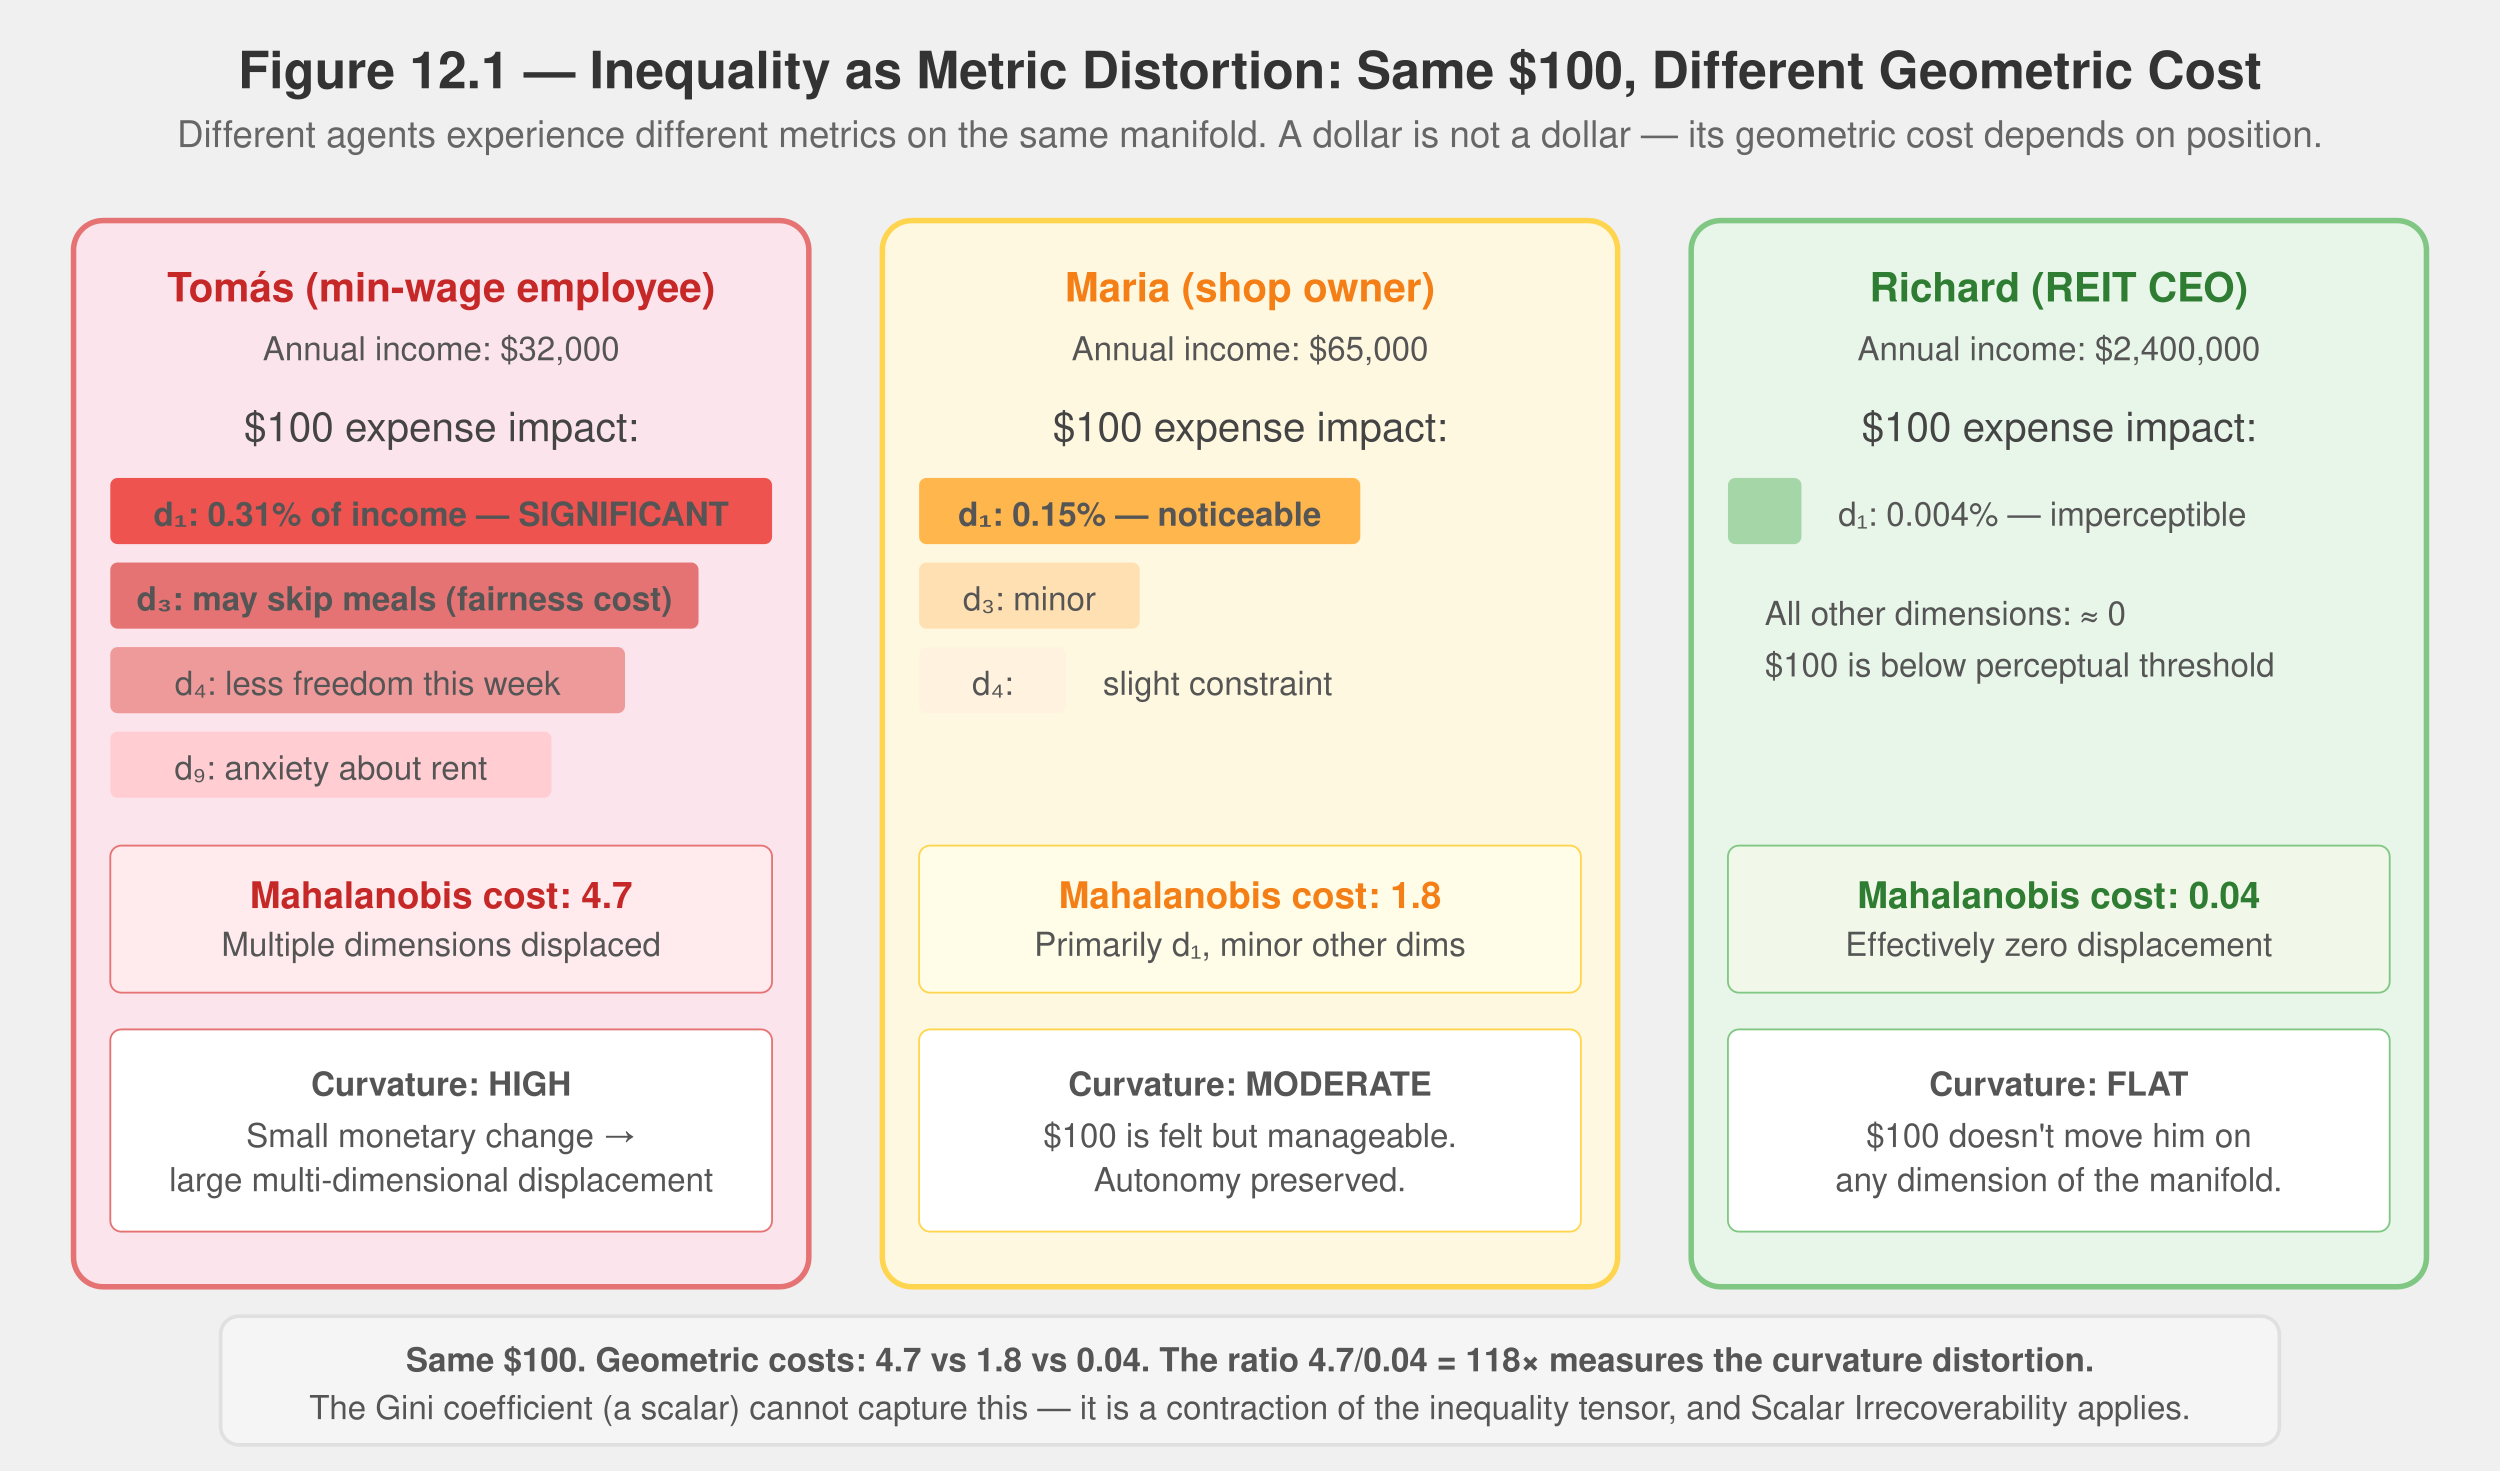
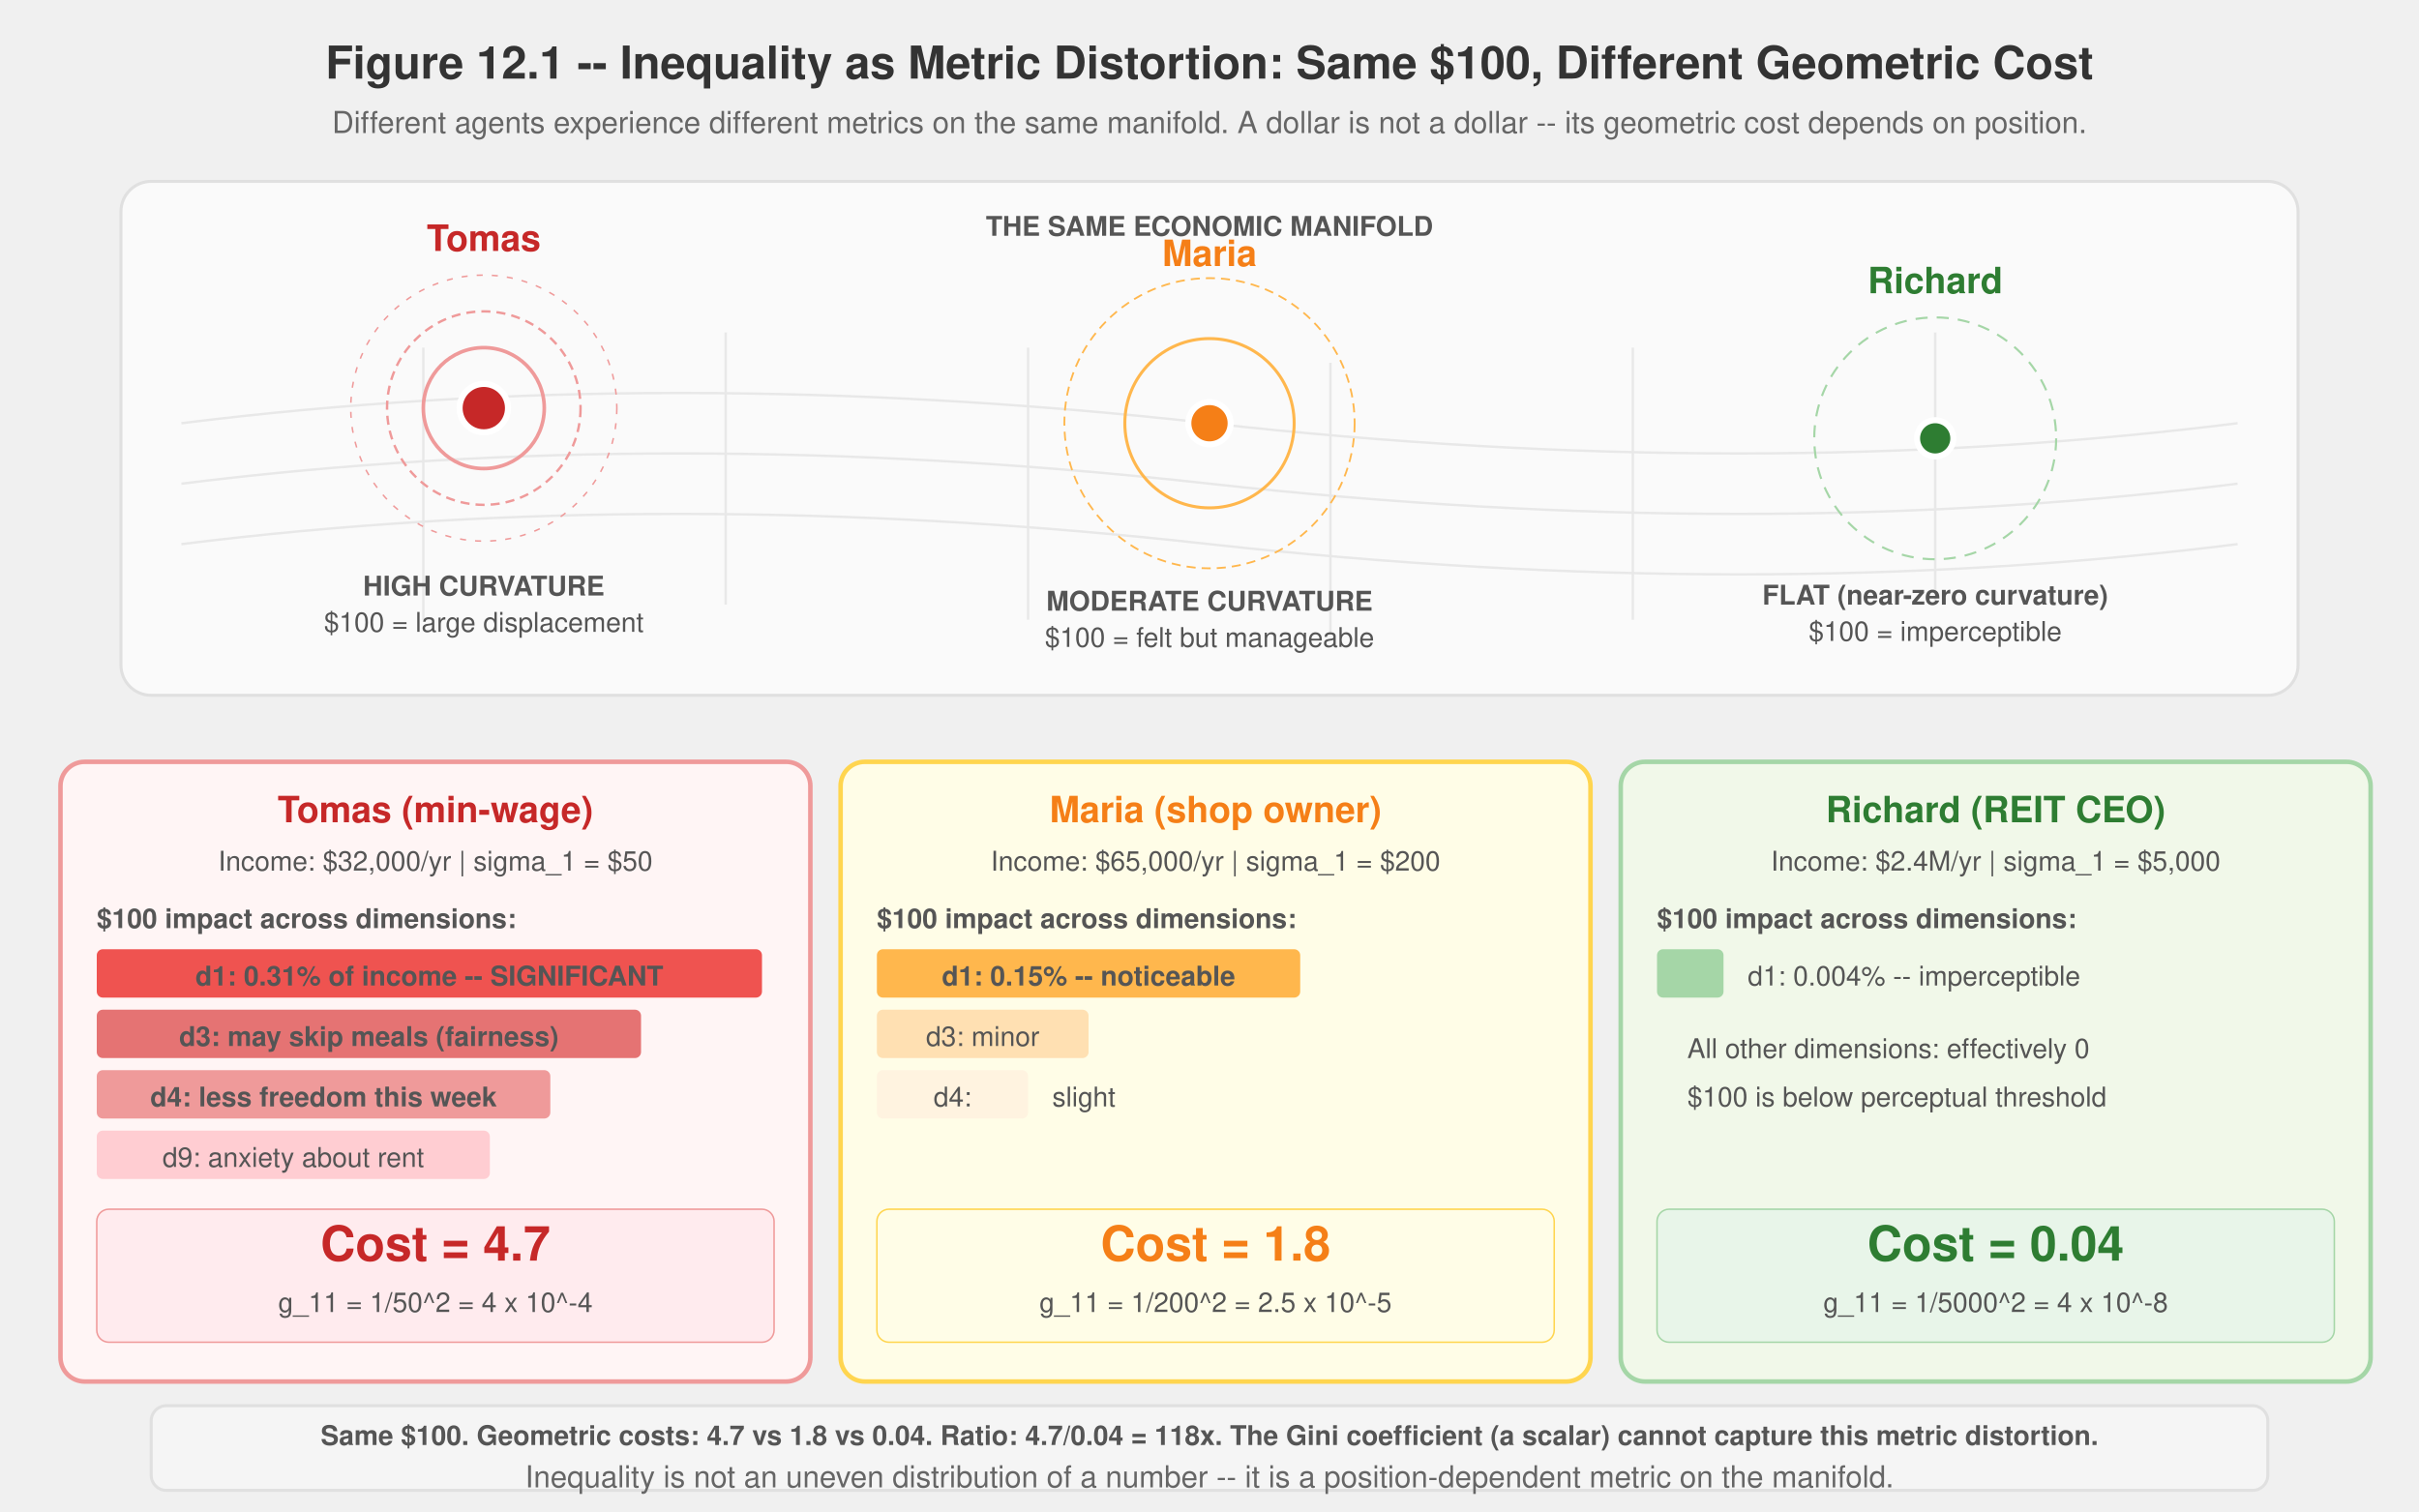
- <svg xmlns="http://www.w3.org/2000/svg" viewBox="0 0 680 400" font-family="'Helvetica Neue', Helvetica, Arial, sans-serif">
+ <svg xmlns="http://www.w3.org/2000/svg" viewBox="0 0 800 500" font-family="'Helvetica Neue', Helvetica, Arial, sans-serif">
  <defs>
    <style>
-       .title { font-size: 14px; font-weight: 600; fill: #333; }
+       .title { font-size: 15px; font-weight: 600; fill: #333; }
      .subtitle { font-size: 10px; fill: #666; }
      .label { font-size: 11px; fill: #444; font-weight: 500; }
      .small { font-size: 9px; fill: #555; }
-       .agent { font-size: 11px; font-weight: 700; }
-       .value { font-size: 10px; font-weight: 600; }
+       .agent { font-size: 12px; font-weight: 700; }
+       .value { font-size: 11px; font-weight: 600; }
+       .metric-val { font-size: 16px; font-weight: 700; }
    </style>
+     <linearGradient id="poor-curve" x1="0%" y1="0%" x2="100%" y2="100%">
+       <stop offset="0%" style="stop-color:#ffcdd2;stop-opacity:0.4" />
+       <stop offset="100%" style="stop-color:#ef9a9a;stop-opacity:0.2" />
+     </linearGradient>
+     <linearGradient id="rich-curve" x1="0%" y1="0%" x2="100%" y2="100%">
+       <stop offset="0%" style="stop-color:#c8e6c9;stop-opacity:0.3" />
+       <stop offset="100%" style="stop-color:#a5d6a7;stop-opacity:0.1" />
+     </linearGradient>
  </defs>
-   <text x="340" y="24" text-anchor="middle" class="title">Figure 12.1 — Inequality as Metric Distortion: Same $100, Different Geometric Cost</text>
-   <text x="340" y="40" text-anchor="middle" class="subtitle">Different agents experience different metrics on the same manifold. A dollar is not a dollar — its geometric cost depends on position.</text>
-   <g transform="translate(20, 60)">
-     <rect x="0" y="0" width="200" height="290" fill="#fce4ec" stroke="#e57373" stroke-width="1.5" rx="8" />
-     <text x="100" y="22" text-anchor="middle" class="agent" fill="#c62828">Tomás (min-wage employee)</text>
-     <text x="100" y="38" text-anchor="middle" class="small" fill="#c62828">Annual income: $32,000</text>
-     <text x="100" y="60" text-anchor="middle" class="label">$100 expense impact:</text>
-     <rect x="10" y="70" width="180" height="18" fill="#ef5350" rx="2" />
-     <text x="100" y="83" text-anchor="middle" class="small" fill="#fff" font-weight="600">d₁: 0.31% of income — SIGNIFICANT</text>
-     <rect x="10" y="93" width="160" height="18" fill="#e57373" rx="2" />
-     <text x="90" y="106" text-anchor="middle" class="small" fill="#fff" font-weight="600">d₃: may skip meals (fairness cost)</text>
-     <rect x="10" y="116" width="140" height="18" fill="#ef9a9a" rx="2" />
-     <text x="80" y="129" text-anchor="middle" class="small" fill="#c62828">d₄: less freedom this week</text>
-     <rect x="10" y="139" width="120" height="18" fill="#ffcdd2" rx="2" />
-     <text x="70" y="152" text-anchor="middle" class="small" fill="#c62828">d₉: anxiety about rent</text>
-     <rect x="10" y="170" width="180" height="40" fill="#ffebee" stroke="#e57373" stroke-width="0.5" rx="3" />
-     <text x="100" y="187" text-anchor="middle" class="value" fill="#c62828">Mahalanobis cost: 4.7</text>
-     <text x="100" y="200" text-anchor="middle" class="small" fill="#c62828">Multiple dimensions displaced</text>
-     <rect x="10" y="220" width="180" height="55" fill="#fff" stroke="#e57373" stroke-width="0.5" rx="3" />
-     <text x="100" y="238" text-anchor="middle" class="small" fill="#c62828" font-weight="600">Curvature: HIGH</text>
-     <text x="100" y="252" text-anchor="middle" class="small">Small monetary change →</text>
-     <text x="100" y="264" text-anchor="middle" class="small">large multi-dimensional displacement</text>
+   <text x="400" y="26" text-anchor="middle" class="title">Figure 12.1 -- Inequality as Metric Distortion: Same $100, Different Geometric Cost</text>
+   <text x="400" y="44" text-anchor="middle" class="subtitle">Different agents experience different metrics on the same manifold. A dollar is not a dollar -- its geometric cost depends on position.</text>
+   <g transform="translate(40, 60)">
+     <rect x="0" y="0" width="720" height="170" fill="#fafafa" stroke="#e0e0e0" stroke-width="1" rx="10" />
+     <text x="360" y="18" text-anchor="middle" class="small" fill="#999" font-weight="600">THE SAME ECONOMIC MANIFOLD</text>
+     <path d="M 20,80 Q 180,60 360,80 Q 540,100 700,80" fill="none" stroke="#e8e8e8" stroke-width="0.8" />
+     <path d="M 20,100 Q 180,80 360,100 Q 540,120 700,100" fill="none" stroke="#e8e8e8" stroke-width="0.8" />
+     <path d="M 20,120 Q 180,100 360,120 Q 540,140 700,120" fill="none" stroke="#e8e8e8" stroke-width="0.8" />
+     <path d="M 100,55 Q 100,100 100,145" fill="none" stroke="#e8e8e8" stroke-width="0.8" />
+     <path d="M 200,50 Q 200,95 200,140" fill="none" stroke="#e8e8e8" stroke-width="0.8" />
+     <path d="M 300,55 Q 300,100 300,145" fill="none" stroke="#e8e8e8" stroke-width="0.8" />
+     <path d="M 400,60 Q 400,105 400,150" fill="none" stroke="#e8e8e8" stroke-width="0.8" />
+     <path d="M 500,55 Q 500,100 500,145" fill="none" stroke="#e8e8e8" stroke-width="0.8" />
+     <path d="M 600,50 Q 600,95 600,140" fill="none" stroke="#e8e8e8" stroke-width="0.8" />
+     <g transform="translate(120, 75)">
+       <circle cx="0" cy="0" r="8" fill="#c62828" stroke="#fff" stroke-width="2" />
+       <circle cx="0" cy="0" r="20" fill="none" stroke="#ef9a9a" stroke-width="1.2" />
+       <circle cx="0" cy="0" r="32" fill="none" stroke="#ef9a9a" stroke-width="0.8" stroke-dasharray="3,2" />
+       <circle cx="0" cy="0" r="44" fill="none" stroke="#ef9a9a" stroke-width="0.5" stroke-dasharray="2,3" />
+       <text x="0" y="-52" text-anchor="middle" class="agent" fill="#c62828">Tomas</text>
+       <text x="0" y="62" text-anchor="middle" class="small" fill="#c62828" font-weight="600">HIGH CURVATURE</text>
+       <text x="0" y="74" text-anchor="middle" class="small" fill="#c62828">$100 = large displacement</text>
+     </g>
+     <g transform="translate(360, 80)">
+       <circle cx="0" cy="0" r="7" fill="#f57f17" stroke="#fff" stroke-width="2" />
+       <circle cx="0" cy="0" r="28" fill="none" stroke="#ffb74d" stroke-width="1" />
+       <circle cx="0" cy="0" r="48" fill="none" stroke="#ffb74d" stroke-width="0.6" stroke-dasharray="3,2" />
+       <text x="0" y="-52" text-anchor="middle" class="agent" fill="#f57f17">Maria</text>
+       <text x="0" y="62" text-anchor="middle" class="small" fill="#f57f17" font-weight="600">MODERATE CURVATURE</text>
+       <text x="0" y="74" text-anchor="middle" class="small" fill="#f57f17">$100 = felt but manageable</text>
+     </g>
+     <g transform="translate(600, 85)">
+       <circle cx="0" cy="0" r="6" fill="#2e7d32" stroke="#fff" stroke-width="2" />
+       <circle cx="0" cy="0" r="40" fill="none" stroke="#a5d6a7" stroke-width="0.7" stroke-dasharray="4,3" />
+       <text x="0" y="-48" text-anchor="middle" class="agent" fill="#2e7d32">Richard</text>
+       <text x="0" y="55" text-anchor="middle" class="small" fill="#2e7d32" font-weight="600">FLAT (near-zero curvature)</text>
+       <text x="0" y="67" text-anchor="middle" class="small" fill="#2e7d32">$100 = imperceptible</text>
+     </g>
  </g>
-   <g transform="translate(240, 60)">
-     <rect x="0" y="0" width="200" height="290" fill="#fff8e1" stroke="#ffd54f" stroke-width="1.5" rx="8" />
-     <text x="100" y="22" text-anchor="middle" class="agent" fill="#f57f17">Maria (shop owner)</text>
-     <text x="100" y="38" text-anchor="middle" class="small" fill="#f57f17">Annual income: $65,000</text>
-     <text x="100" y="60" text-anchor="middle" class="label">$100 expense impact:</text>
-     <rect x="10" y="70" width="120" height="18" fill="#ffb74d" rx="2" />
-     <text x="70" y="83" text-anchor="middle" class="small" fill="#fff" font-weight="600">d₁: 0.15% — noticeable</text>
-     <rect x="10" y="93" width="60" height="18" fill="#ffe0b2" rx="2" />
-     <text x="40" y="106" text-anchor="middle" class="small" fill="#e65100">d₃: minor</text>
-     <rect x="10" y="116" width="40" height="18" fill="#fff3e0" rx="2" />
-     <text x="30" y="129" text-anchor="middle" class="small" fill="#e65100">d₄:</text>
-     <text x="60" y="129" class="small">slight constraint</text>
-     <rect x="10" y="170" width="180" height="40" fill="#fffde7" stroke="#ffd54f" stroke-width="0.5" rx="3" />
-     <text x="100" y="187" text-anchor="middle" class="value" fill="#f57f17">Mahalanobis cost: 1.8</text>
-     <text x="100" y="200" text-anchor="middle" class="small" fill="#f57f17">Primarily d₁, minor other dims</text>
-     <rect x="10" y="220" width="180" height="55" fill="#fff" stroke="#ffd54f" stroke-width="0.5" rx="3" />
-     <text x="100" y="238" text-anchor="middle" class="small" fill="#f57f17" font-weight="600">Curvature: MODERATE</text>
-     <text x="100" y="252" text-anchor="middle" class="small">$100 is felt but manageable.</text>
-     <text x="100" y="264" text-anchor="middle" class="small">Autonomy preserved.</text>
+   <g transform="translate(20, 252)">
+     <rect x="0" y="0" width="248" height="205" fill="#fff5f5" stroke="#ef9a9a" stroke-width="1.5" rx="8" />
+     <text x="124" y="20" text-anchor="middle" class="agent" fill="#c62828">Tomas (min-wage)</text>
+     <text x="124" y="36" text-anchor="middle" class="small" fill="#c62828">Income: $32,000/yr | sigma_1 = $50</text>
+     <text x="12" y="55" class="small" fill="#555" font-weight="600">$100 impact across dimensions:</text>
+     <rect x="12" y="62" width="220" height="16" fill="#ef5350" rx="2" />
+     <text x="122" y="74" text-anchor="middle" class="small" fill="#fff" font-weight="600">d1: 0.31% of income -- SIGNIFICANT</text>
+     <rect x="12" y="82" width="180" height="16" fill="#e57373" rx="2" />
+     <text x="102" y="94" text-anchor="middle" class="small" fill="#fff" font-weight="600">d3: may skip meals (fairness)</text>
+     <rect x="12" y="102" width="150" height="16" fill="#ef9a9a" rx="2" />
+     <text x="87" y="114" text-anchor="middle" class="small" fill="#c62828" font-weight="600">d4: less freedom this week</text>
+     <rect x="12" y="122" width="130" height="16" fill="#ffcdd2" rx="2" />
+     <text x="77" y="134" text-anchor="middle" class="small" fill="#c62828">d9: anxiety about rent</text>
+     <rect x="12" y="148" width="224" height="44" fill="#ffebee" stroke="#ef9a9a" stroke-width="0.5" rx="4" />
+     <text x="124" y="165" text-anchor="middle" class="metric-val" fill="#c62828">Cost = 4.7</text>
+     <text x="124" y="182" text-anchor="middle" class="small" fill="#c62828">g_11 = 1/50^2 = 4 x 10^-4</text>
  </g>
-   <g transform="translate(460, 60)">
-     <rect x="0" y="0" width="200" height="290" fill="#e8f5e9" stroke="#81c784" stroke-width="1.5" rx="8" />
-     <text x="100" y="22" text-anchor="middle" class="agent" fill="#2e7d32">Richard (REIT CEO)</text>
-     <text x="100" y="38" text-anchor="middle" class="small" fill="#2e7d32">Annual income: $2,400,000</text>
-     <text x="100" y="60" text-anchor="middle" class="label">$100 expense impact:</text>
-     <rect x="10" y="70" width="20" height="18" fill="#a5d6a7" rx="2" />
-     <text x="40" y="83" class="small" fill="#2e7d32">d₁: 0.004% — imperceptible</text>
-     <text x="20" y="110" class="small" fill="#999">All other dimensions: ≈ 0</text>
-     <text x="20" y="124" class="small" fill="#999">$100 is below perceptual threshold</text>
-     <rect x="10" y="170" width="180" height="40" fill="#f1f8e9" stroke="#81c784" stroke-width="0.5" rx="3" />
-     <text x="100" y="187" text-anchor="middle" class="value" fill="#2e7d32">Mahalanobis cost: 0.04</text>
-     <text x="100" y="200" text-anchor="middle" class="small" fill="#2e7d32">Effectively zero displacement</text>
-     <rect x="10" y="220" width="180" height="55" fill="#fff" stroke="#81c784" stroke-width="0.5" rx="3" />
-     <text x="100" y="238" text-anchor="middle" class="small" fill="#2e7d32" font-weight="600">Curvature: FLAT</text>
-     <text x="100" y="252" text-anchor="middle" class="small">$100 doesn't move him on</text>
-     <text x="100" y="264" text-anchor="middle" class="small">any dimension of the manifold.</text>
+   <g transform="translate(278, 252)">
+     <rect x="0" y="0" width="248" height="205" fill="#fffde7" stroke="#ffd54f" stroke-width="1.5" rx="8" />
+     <text x="124" y="20" text-anchor="middle" class="agent" fill="#f57f17">Maria (shop owner)</text>
+     <text x="124" y="36" text-anchor="middle" class="small" fill="#f57f17">Income: $65,000/yr | sigma_1 = $200</text>
+     <text x="12" y="55" class="small" fill="#555" font-weight="600">$100 impact across dimensions:</text>
+     <rect x="12" y="62" width="140" height="16" fill="#ffb74d" rx="2" />
+     <text x="82" y="74" text-anchor="middle" class="small" fill="#fff" font-weight="600">d1: 0.15% -- noticeable</text>
+     <rect x="12" y="82" width="70" height="16" fill="#ffe0b2" rx="2" />
+     <text x="47" y="94" text-anchor="middle" class="small" fill="#e65100">d3: minor</text>
+     <rect x="12" y="102" width="50" height="16" fill="#fff3e0" rx="2" />
+     <text x="37" y="114" text-anchor="middle" class="small" fill="#e65100">d4:</text>
+     <text x="70" y="114" class="small" fill="#e65100">slight</text>
+     <rect x="12" y="148" width="224" height="44" fill="#fffde7" stroke="#ffd54f" stroke-width="0.5" rx="4" />
+     <text x="124" y="165" text-anchor="middle" class="metric-val" fill="#f57f17">Cost = 1.8</text>
+     <text x="124" y="182" text-anchor="middle" class="small" fill="#f57f17">g_11 = 1/200^2 = 2.5 x 10^-5</text>
  </g>
-   <rect x="60" y="358" width="560" height="35" fill="#f5f5f5" stroke="#e0e0e0" stroke-width="1" rx="5" />
-   <text x="340" y="373" text-anchor="middle" class="small" font-weight="600">Same $100. Geometric costs: 4.7 vs 1.8 vs 0.04. The ratio 4.7/0.04 = 118× measures the curvature distortion.</text>
-   <text x="340" y="386" text-anchor="middle" class="small">The Gini coefficient (a scalar) cannot capture this — it is a contraction of the inequality tensor, and Scalar Irrecoverability applies.</text>
+   <g transform="translate(536, 252)">
+     <rect x="0" y="0" width="248" height="205" fill="#f1f8e9" stroke="#a5d6a7" stroke-width="1.5" rx="8" />
+     <text x="124" y="20" text-anchor="middle" class="agent" fill="#2e7d32">Richard (REIT CEO)</text>
+     <text x="124" y="36" text-anchor="middle" class="small" fill="#2e7d32">Income: $2.4M/yr | sigma_1 = $5,000</text>
+     <text x="12" y="55" class="small" fill="#555" font-weight="600">$100 impact across dimensions:</text>
+     <rect x="12" y="62" width="22" height="16" fill="#a5d6a7" rx="2" />
+     <text x="42" y="74" class="small" fill="#2e7d32">d1: 0.004% -- imperceptible</text>
+     <text x="22" y="98" class="small" fill="#999">All other dimensions: effectively 0</text>
+     <text x="22" y="114" class="small" fill="#999">$100 is below perceptual threshold</text>
+     <rect x="12" y="148" width="224" height="44" fill="#e8f5e9" stroke="#a5d6a7" stroke-width="0.5" rx="4" />
+     <text x="124" y="165" text-anchor="middle" class="metric-val" fill="#2e7d32">Cost = 0.04</text>
+     <text x="124" y="182" text-anchor="middle" class="small" fill="#2e7d32">g_11 = 1/5000^2 = 4 x 10^-8</text>
+   </g>
+   <rect x="50" y="465" width="700" height="28" fill="#f5f5f5" stroke="#e0e0e0" stroke-width="1" rx="5" />
+   <text x="400" y="478" text-anchor="middle" class="small" fill="#333" font-weight="600">Same $100. Geometric costs: 4.7 vs 1.8 vs 0.04. Ratio: 4.7/0.04 = 118x. The Gini coefficient (a scalar) cannot capture this metric distortion.</text>
+   <text x="400" y="492" text-anchor="middle" class="subtitle">Inequality is not an uneven distribution of a number -- it is a position-dependent metric on the manifold.</text>
</svg>
